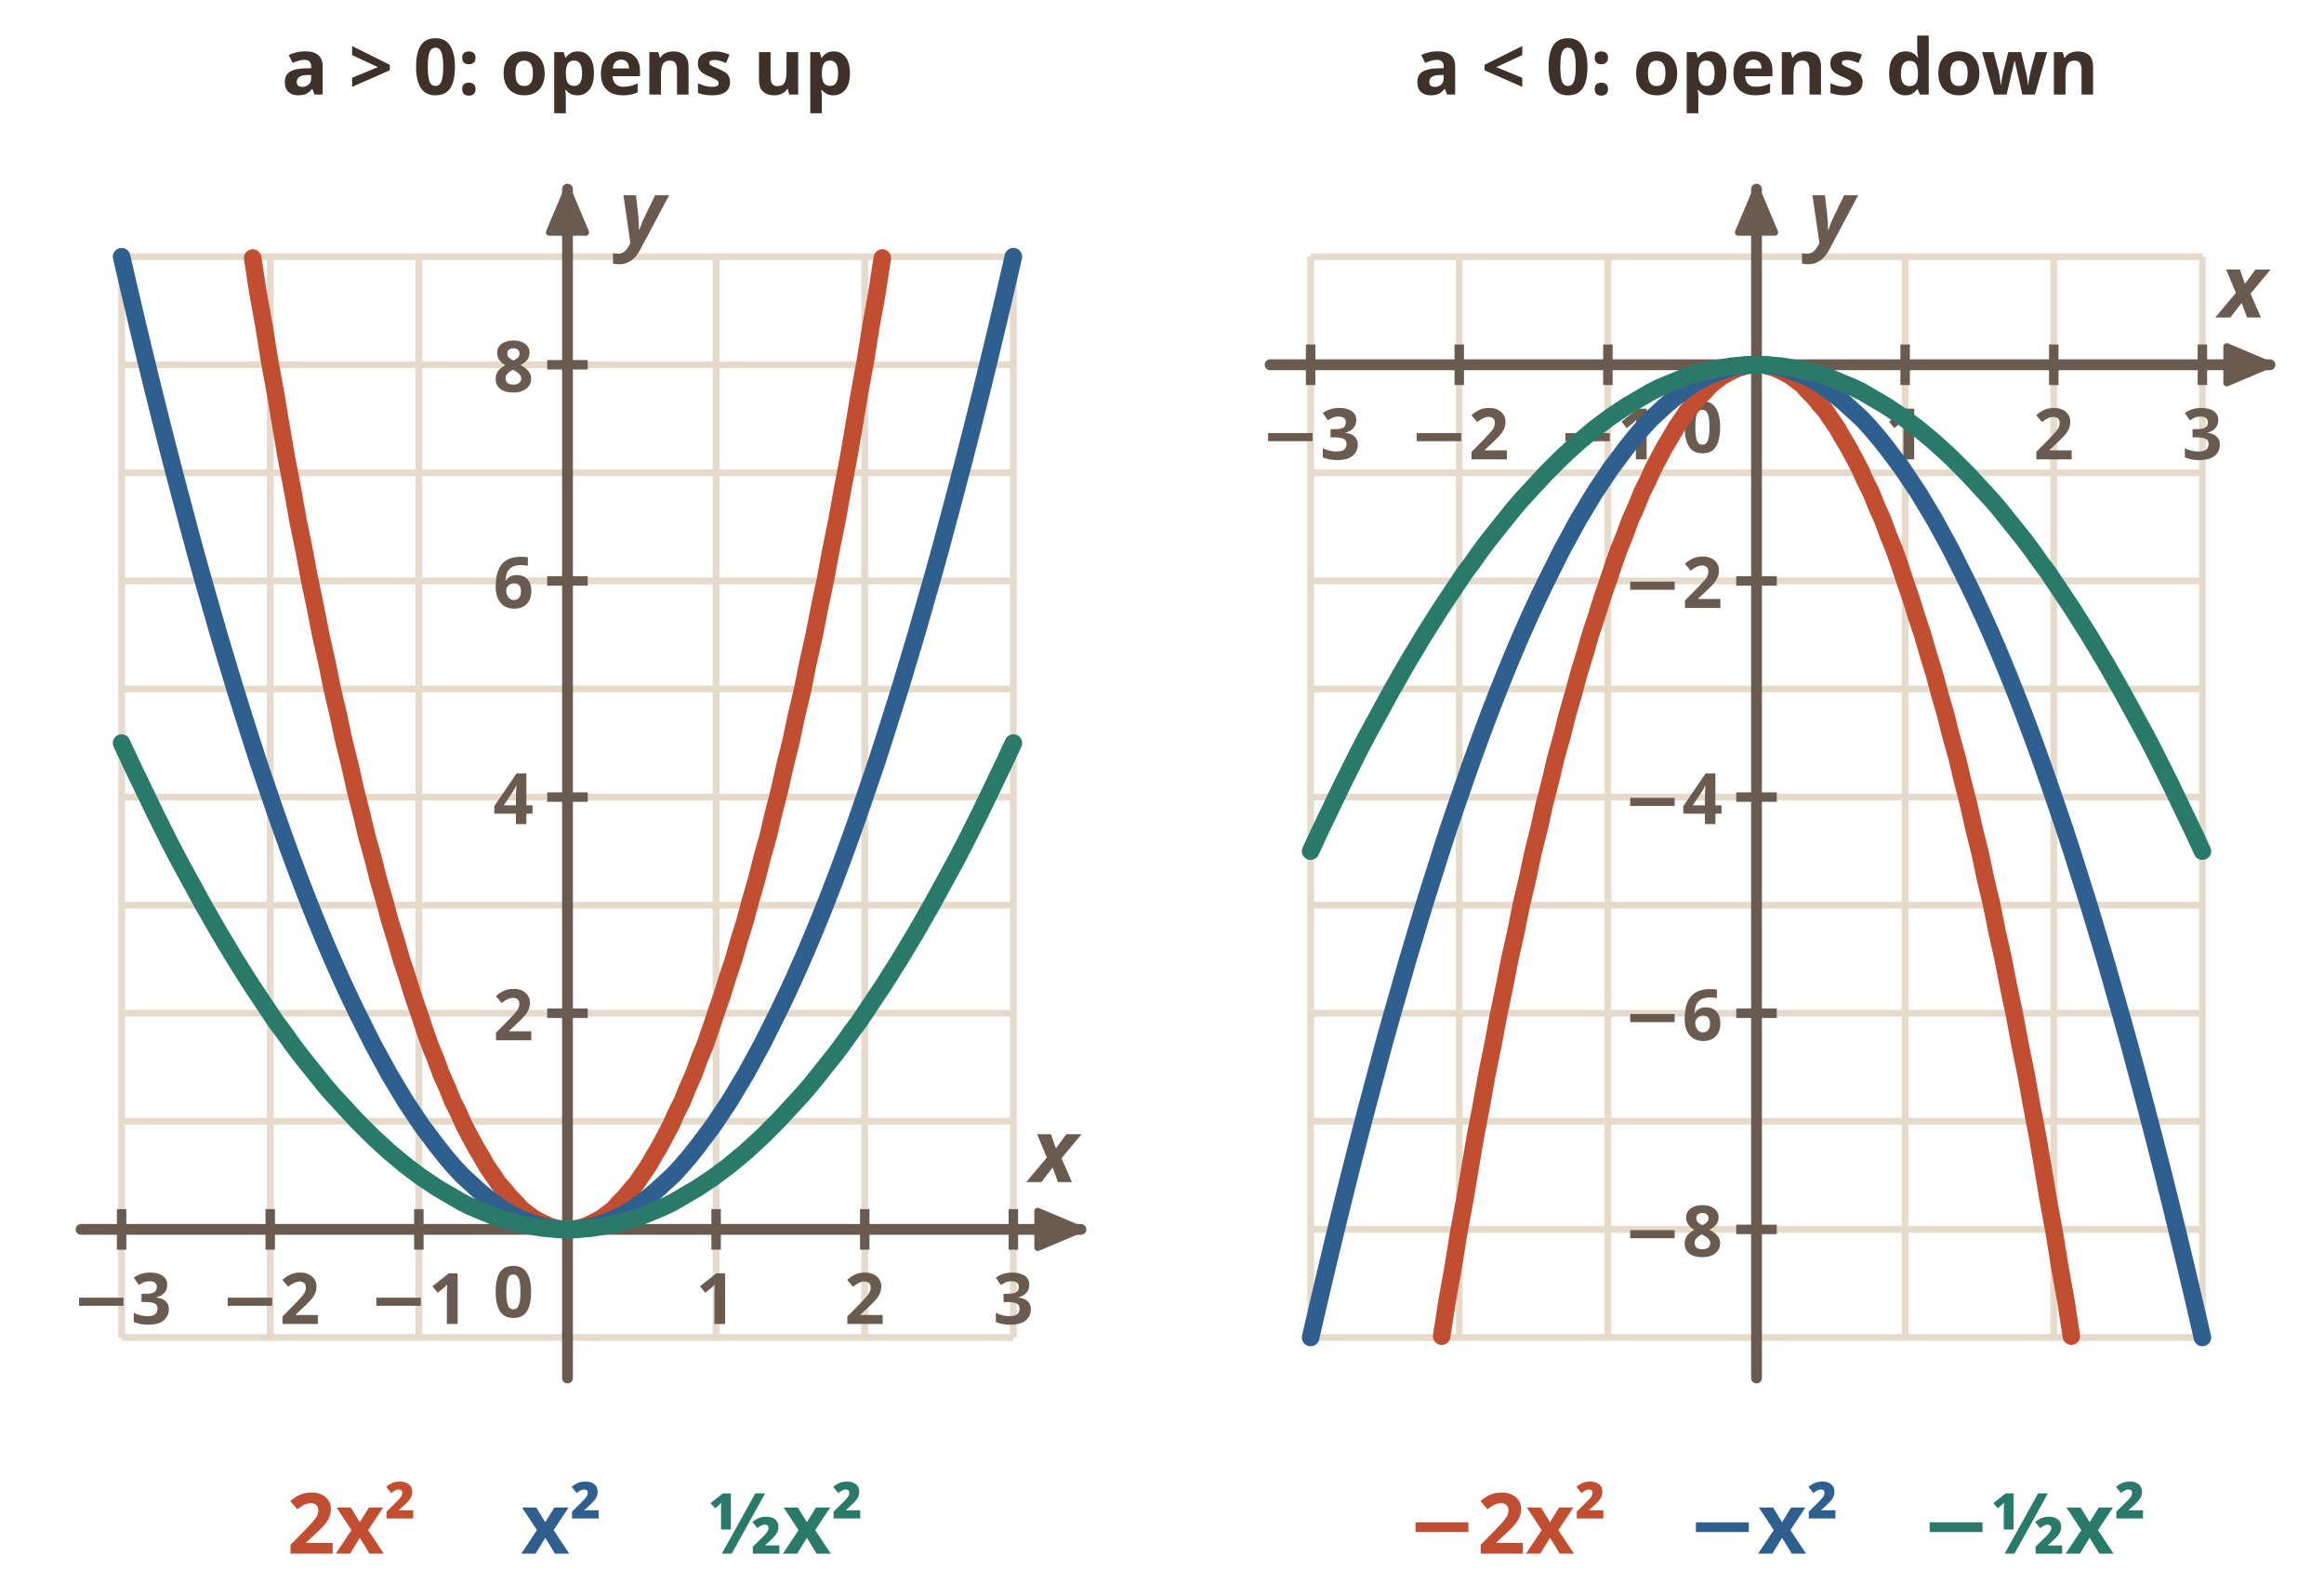
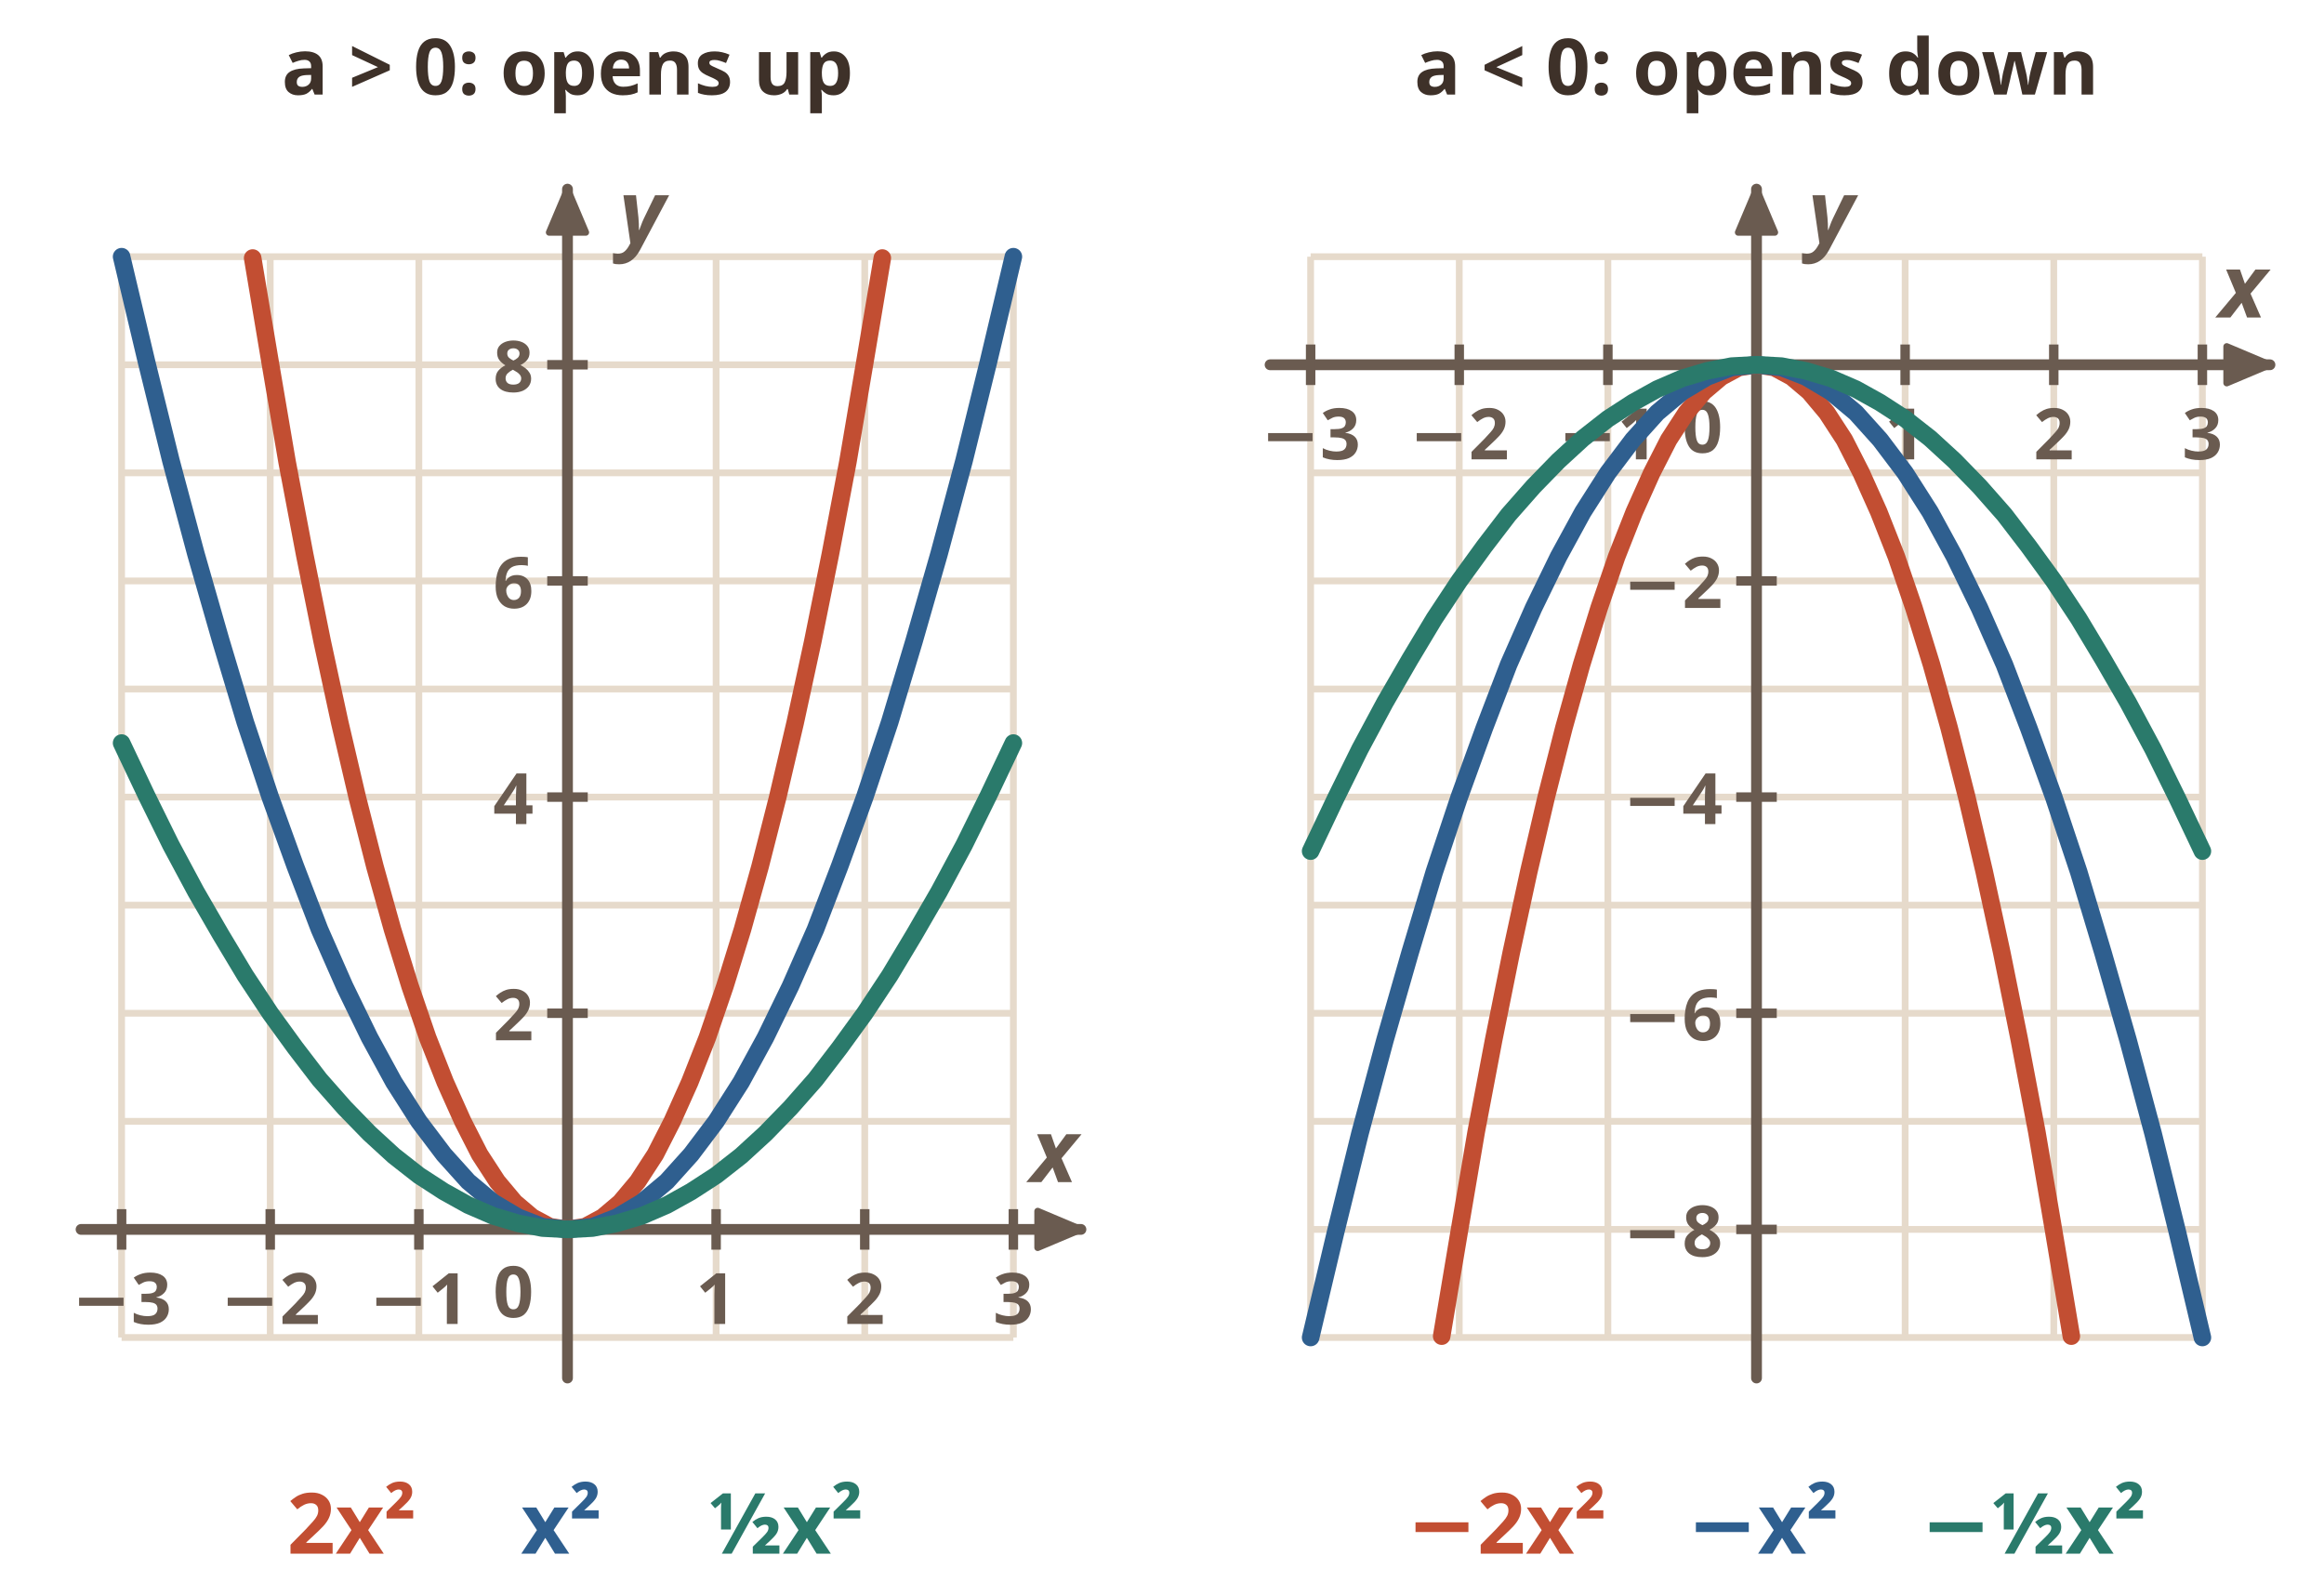
<svg xmlns="http://www.w3.org/2000/svg" viewBox="0 0 344 236" font-family="HighNunito">
  <g transform="translate(0.0,20)">
    <g>
      <path d="M18 178V18M40 178V18M62 178V18M84 178V18M106 178V18M128 178V18M150 178V18M18 178H150M18 162H150M18 146H150M18 130H150M18 114H150M18 98H150M18 82H150M18 66H150M18 50H150M18 34H150M18 18H150" stroke="#E6DACB" stroke-width="1" fill="none" />
      <line x1="12" y1="162" x2="160" y2="162" stroke="#6A5B50" stroke-width="1.6" stroke-linecap="round" />
      <path d="M160 162 L153.6 164.7 L153.6 159.3 Z" fill="#6A5B50" stroke="#6A5B50" stroke-width="1" stroke-linejoin="round" stroke-linecap="round" />
      <text x="156" y="155" font-size="13" text-anchor="middle" fill="#6A5B50" font-weight="800" font-style="italic">x</text>
      <line x1="84" y1="184" x2="84" y2="8" stroke="#6A5B50" stroke-width="1.6" stroke-linecap="round" />
      <path d="M84 8 L86.7 14.4 L81.3 14.4 Z" fill="#6A5B50" stroke="#6A5B50" stroke-width="1" stroke-linejoin="round" stroke-linecap="round" />
      <text x="95" y="16" font-size="13" text-anchor="middle" fill="#6A5B50" font-weight="800" font-style="italic">y</text>
      <text x="18" y="176" font-size="10.5" text-anchor="middle" fill="#6A5B50" font-weight="600">−3</text>
      <text x="40" y="176" font-size="10.5" text-anchor="middle" fill="#6A5B50" font-weight="600">−2</text>
      <text x="62" y="176" font-size="10.5" text-anchor="middle" fill="#6A5B50" font-weight="600">−1</text>
      <text x="106" y="176" font-size="10.5" text-anchor="middle" fill="#6A5B50" font-weight="600">1</text>
      <text x="128" y="176" font-size="10.5" text-anchor="middle" fill="#6A5B50" font-weight="600">2</text>
      <text x="150" y="176" font-size="10.5" text-anchor="middle" fill="#6A5B50" font-weight="600">3</text>
      <text x="79" y="134" font-size="10.5" text-anchor="end" fill="#6A5B50" font-weight="600">2</text>
      <text x="79" y="102" font-size="10.5" text-anchor="end" fill="#6A5B50" font-weight="600">4</text>
      <text x="79" y="70" font-size="10.5" text-anchor="end" fill="#6A5B50" font-weight="600">6</text>
      <text x="79" y="38" font-size="10.5" text-anchor="end" fill="#6A5B50" font-weight="600">8</text>
      <path d="M18 159v6M40 159v6M62 159v6M106 159v6M128 159v6M150 159v6M81 130h6M81 98h6M81 66h6M81 34h6" stroke="#6A5B50" stroke-width="1.4" fill="none" />
      <text x="79" y="175" font-size="10.5" text-anchor="end" fill="#6A5B50" font-weight="600">0</text>
-       <path d="M37.4 18.2 L38.2 23.4 L39.1 28.4 L39.9 33.4 L40.8 38.3 L41.6 43.1 L42.4 47.8 L43.3 52.5 L44.1 57 L45 61.4 L45.8 65.7 L46.7 70 L47.5 74.1 L48.4 78.1 L49.2 82.1 L50.1 85.9 L50.9 89.7 L51.8 93.3 L52.6 96.9 L53.5 100.4 L54.3 103.8 L55.2 107 L56 110.2 L56.9 113.3 L57.7 116.3 L58.6 119.2 L59.4 122 L60.3 124.7 L61.1 127.3 L62 129.9 L62.8 132.3 L63.6 134.6 L64.5 136.8 L65.3 139 L66.2 141 L67 143 L67.9 144.8 L68.7 146.6 L69.6 148.3 L70.4 149.8 L71.3 151.3 L72.1 152.7 L73 154 L73.8 155.2 L74.7 156.2 L75.5 157.2 L76.4 158.1 L77.2 159 L78.1 159.7 L78.9 160.3 L79.8 160.8 L80.6 161.2 L81.5 161.6 L82.3 161.8 L83.2 162 L84 162 L84.8 162 L85.7 161.8 L86.5 161.6 L87.4 161.2 L88.2 160.8 L89.1 160.3 L89.9 159.7 L90.8 159 L91.6 158.1 L92.5 157.2 L93.3 156.2 L94.2 155.2 L95 154 L95.9 152.7 L96.7 151.3 L97.6 149.8 L98.4 148.3 L99.3 146.6 L100.1 144.8 L101 143 L101.8 141 L102.7 139 L103.5 136.8 L104.4 134.6 L105.2 132.3 L106 129.9 L106.9 127.3 L107.7 124.7 L108.6 122 L109.4 119.2 L110.3 116.3 L111.1 113.3 L112 110.2 L112.8 107 L113.7 103.8 L114.5 100.4 L115.4 96.9 L116.2 93.3 L117.1 89.7 L117.9 85.9 L118.8 82.1 L119.6 78.1 L120.5 74.1 L121.3 70 L122.2 65.7 L123 61.4 L123.9 57 L124.7 52.5 L125.6 47.8 L126.4 43.1 L127.2 38.3 L128.1 33.4 L128.9 28.4 L129.8 23.4 L130.6 18.2" fill="none" stroke="#C24E32" stroke-width="2.6" stroke-linejoin="round" stroke-linecap="round" />
-       <path d="M18 18 L19.2 23.2 L20.4 28.3 L21.6 33.3 L22.8 38.2 L24 43 L25.2 47.7 L26.4 52.3 L27.6 56.8 L28.8 61.3 L30 65.6 L31.2 69.8 L32.4 74 L33.6 78 L34.8 82 L36 85.8 L37.2 89.6 L38.4 93.3 L39.6 96.8 L40.8 100.3 L42 103.7 L43.2 107 L44.4 110.2 L45.6 113.3 L46.8 116.3 L48 119.2 L49.2 122 L50.4 124.7 L51.6 127.3 L52.8 129.8 L54 132.2 L55.2 134.6 L56.4 136.8 L57.6 139 L58.8 141 L60 143 L61.2 144.8 L62.4 146.6 L63.6 148.2 L64.8 149.8 L66 151.3 L67.2 152.7 L68.4 154 L69.6 155.1 L70.8 156.2 L72 157.2 L73.2 158.1 L74.4 159 L75.6 159.7 L76.8 160.3 L78 160.8 L79.2 161.2 L80.4 161.6 L81.6 161.8 L82.8 162 L84 162 L85.2 162 L86.4 161.8 L87.6 161.6 L88.8 161.2 L90 160.8 L91.2 160.3 L92.4 159.7 L93.6 159 L94.8 158.1 L96 157.2 L97.2 156.2 L98.4 155.1 L99.6 154 L100.8 152.7 L102 151.3 L103.2 149.8 L104.4 148.2 L105.6 146.6 L106.8 144.8 L108 143 L109.2 141 L110.4 139 L111.6 136.8 L112.8 134.6 L114 132.2 L115.2 129.8 L116.4 127.3 L117.6 124.7 L118.8 122 L120 119.2 L121.2 116.3 L122.4 113.3 L123.6 110.2 L124.8 107 L126 103.7 L127.2 100.3 L128.4 96.8 L129.6 93.3 L130.8 89.6 L132 85.8 L133.2 82 L134.4 78 L135.6 74 L136.8 69.8 L138 65.6 L139.2 61.3 L140.4 56.8 L141.6 52.3 L142.8 47.7 L144 43 L145.2 38.2 L146.4 33.3 L147.6 28.3 L148.8 23.2 L150 18" fill="none" stroke="#2F5F8F" stroke-width="2.6" stroke-linejoin="round" stroke-linecap="round" />
-       <path d="M18 90 L19.2 92.6 L20.4 95.1 L21.6 97.6 L22.8 100.1 L24 102.5 L25.2 104.9 L26.4 107.2 L27.6 109.4 L28.8 111.6 L30 113.8 L31.2 115.9 L32.4 118 L33.6 120 L34.8 122 L36 123.9 L37.2 125.8 L38.4 127.6 L39.6 129.4 L40.8 131.2 L42 132.8 L43.2 134.5 L44.4 136.1 L45.6 137.6 L46.8 139.1 L48 140.6 L49.2 142 L50.4 143.3 L51.6 144.6 L52.8 145.9 L54 147.1 L55.2 148.3 L56.4 149.4 L57.6 150.5 L58.8 151.5 L60 152.5 L61.2 153.4 L62.4 154.3 L63.6 155.1 L64.8 155.9 L66 156.6 L67.2 157.3 L68.4 158 L69.6 158.6 L70.8 159.1 L72 159.6 L73.2 160.1 L74.4 160.5 L75.6 160.8 L76.8 161.1 L78 161.4 L79.2 161.6 L80.4 161.8 L81.6 161.9 L82.8 162 L84 162 L85.2 162 L86.4 161.9 L87.6 161.8 L88.8 161.6 L90 161.4 L91.2 161.1 L92.4 160.8 L93.6 160.5 L94.8 160.1 L96 159.6 L97.2 159.1 L98.4 158.6 L99.6 158 L100.8 157.3 L102 156.6 L103.2 155.9 L104.4 155.1 L105.6 154.3 L106.8 153.4 L108 152.5 L109.2 151.5 L110.4 150.5 L111.6 149.4 L112.8 148.3 L114 147.1 L115.2 145.9 L116.4 144.6 L117.6 143.3 L118.8 142 L120 140.6 L121.2 139.1 L122.4 137.6 L123.6 136.1 L124.8 134.5 L126 132.8 L127.2 131.2 L128.4 129.4 L129.6 127.6 L130.8 125.8 L132 123.9 L133.2 122 L134.4 120 L135.6 118 L136.8 115.9 L138 113.8 L139.2 111.6 L140.4 109.4 L141.6 107.2 L142.8 104.9 L144 102.5 L145.2 100.1 L146.4 97.6 L147.6 95.1 L148.8 92.6 L150 90" fill="none" stroke="#2A7A6B" stroke-width="2.6" stroke-linejoin="round" stroke-linecap="round" />
+       <path d="M37.4 18.2 L40 33.7 L42.5 48.4 L45.1 62.1 L47.7 75 L50.3 87 L52.9 98.1 L55.5 108.3 L58.1 117.6 L60.7 126 L63.3 133.6 L65.9 140.2 L68.5 146 L71 150.9 L73.6 154.9 L76.2 158 L78.8 160.2 L81.4 161.6 L84 162 L86.6 161.6 L89.2 160.2 L91.8 158 L94.4 154.9 L97 150.9 L99.5 146 L102.1 140.2 L104.7 133.6 L107.3 126 L109.9 117.6 L112.5 108.3 L115.1 98.1 L117.7 87 L120.3 75 L122.9 62.1 L125.5 48.4 L128 33.7 L130.6 18.2" fill="none" stroke="#C24E32" stroke-width="2.6" stroke-linejoin="round" stroke-linecap="round" />
+       <path d="M18 18 L21.7 33.6 L25.3 48.2 L29 62 L32.7 74.9 L36.3 86.9 L40 98 L43.7 108.2 L47.3 117.6 L51 126 L54.7 133.6 L58.3 140.2 L62 146 L65.7 150.9 L69.3 154.9 L73 158 L76.7 160.2 L80.3 161.6 L84 162 L87.7 161.6 L91.3 160.2 L95 158 L98.7 154.9 L102.3 150.9 L106 146 L109.7 140.2 L113.3 133.6 L117 126 L120.7 117.6 L124.3 108.2 L128 98 L131.7 86.9 L135.3 74.9 L139 62 L142.7 48.2 L146.3 33.6 L150 18" fill="none" stroke="#2F5F8F" stroke-width="2.6" stroke-linejoin="round" stroke-linecap="round" />
+       <path d="M18 90 L21.7 97.8 L25.3 105.1 L29 112 L32.7 118.4 L36.3 124.4 L40 130 L43.7 135.1 L47.3 139.8 L51 144 L54.7 147.8 L58.3 151.1 L62 154 L65.7 156.4 L69.3 158.4 L73 160 L76.7 161.1 L80.3 161.8 L84 162 L87.7 161.8 L91.3 161.1 L95 160 L98.7 158.4 L102.3 156.4 L106 154 L109.7 151.1 L113.3 147.8 L117 144 L120.7 139.8 L124.3 135.1 L128 130 L131.7 124.4 L135.3 118.4 L139 112 L142.7 105.1 L146.3 97.8 L150 90" fill="none" stroke="#2A7A6B" stroke-width="2.6" stroke-linejoin="round" stroke-linecap="round" />
    </g>
    <text x="42.5" y="210" font-size="12.5" fill="#C24E32" font-weight="800">2x²</text>
    <text x="77.1" y="210" font-size="12.5" fill="#2F5F8F" font-weight="800">x²</text>
    <text x="104.9" y="210" font-size="12.5" fill="#2A7A6B" font-weight="800">½x²</text>
  </g>
  <text x="84" y="14" font-size="11.5" text-anchor="middle" fill="#3E3129" font-weight="800">a &gt; 0: opens up</text>
  <g transform="translate(176.0,20)">
    <g>
      <path d="M18 178V18M40 178V18M62 178V18M84 178V18M106 178V18M128 178V18M150 178V18M18 178H150M18 162H150M18 146H150M18 130H150M18 114H150M18 98H150M18 82H150M18 66H150M18 50H150M18 34H150M18 18H150" stroke="#E6DACB" stroke-width="1" fill="none" />
      <line x1="12" y1="34" x2="160" y2="34" stroke="#6A5B50" stroke-width="1.6" stroke-linecap="round" />
      <path d="M160 34 L153.6 36.7 L153.6 31.3 Z" fill="#6A5B50" stroke="#6A5B50" stroke-width="1" stroke-linejoin="round" stroke-linecap="round" />
      <text x="156" y="27" font-size="13" text-anchor="middle" fill="#6A5B50" font-weight="800" font-style="italic">x</text>
      <line x1="84" y1="184" x2="84" y2="8" stroke="#6A5B50" stroke-width="1.6" stroke-linecap="round" />
      <path d="M84 8 L86.7 14.4 L81.3 14.4 Z" fill="#6A5B50" stroke="#6A5B50" stroke-width="1" stroke-linejoin="round" stroke-linecap="round" />
      <text x="95" y="16" font-size="13" text-anchor="middle" fill="#6A5B50" font-weight="800" font-style="italic">y</text>
      <text x="18" y="48" font-size="10.5" text-anchor="middle" fill="#6A5B50" font-weight="600">−3</text>
      <text x="40" y="48" font-size="10.5" text-anchor="middle" fill="#6A5B50" font-weight="600">−2</text>
      <text x="62" y="48" font-size="10.5" text-anchor="middle" fill="#6A5B50" font-weight="600">−1</text>
      <text x="106" y="48" font-size="10.5" text-anchor="middle" fill="#6A5B50" font-weight="600">1</text>
      <text x="128" y="48" font-size="10.5" text-anchor="middle" fill="#6A5B50" font-weight="600">2</text>
      <text x="150" y="48" font-size="10.5" text-anchor="middle" fill="#6A5B50" font-weight="600">3</text>
      <text x="79" y="166" font-size="10.5" text-anchor="end" fill="#6A5B50" font-weight="600">−8</text>
      <text x="79" y="134" font-size="10.5" text-anchor="end" fill="#6A5B50" font-weight="600">−6</text>
      <text x="79" y="102" font-size="10.5" text-anchor="end" fill="#6A5B50" font-weight="600">−4</text>
      <text x="79" y="70" font-size="10.5" text-anchor="end" fill="#6A5B50" font-weight="600">−2</text>
      <path d="M18 31v6M40 31v6M62 31v6M106 31v6M128 31v6M150 31v6M81 162h6M81 130h6M81 98h6M81 66h6" stroke="#6A5B50" stroke-width="1.4" fill="none" />
      <text x="79" y="47" font-size="10.5" text-anchor="end" fill="#6A5B50" font-weight="600">0</text>
-       <path d="M37.4 177.8 L38.2 172.6 L39.1 167.6 L39.9 162.6 L40.8 157.7 L41.6 152.9 L42.4 148.2 L43.3 143.5 L44.1 139 L45 134.6 L45.8 130.3 L46.7 126 L47.5 121.9 L48.4 117.9 L49.2 113.9 L50.1 110.1 L50.9 106.3 L51.8 102.7 L52.6 99.1 L53.5 95.6 L54.3 92.2 L55.2 89 L56 85.8 L56.9 82.7 L57.7 79.7 L58.6 76.8 L59.4 74 L60.3 71.3 L61.1 68.7 L62 66.1 L62.8 63.7 L63.6 61.4 L64.5 59.2 L65.3 57 L66.2 55 L67 53 L67.9 51.2 L68.7 49.4 L69.6 47.7 L70.4 46.2 L71.3 44.7 L72.1 43.3 L73 42 L73.8 40.8 L74.7 39.8 L75.5 38.8 L76.4 37.9 L77.2 37 L78.1 36.3 L78.9 35.7 L79.8 35.2 L80.6 34.8 L81.5 34.4 L82.3 34.2 L83.2 34 L84 34 L84.8 34 L85.7 34.2 L86.5 34.4 L87.4 34.8 L88.2 35.2 L89.1 35.7 L89.9 36.3 L90.8 37 L91.6 37.9 L92.5 38.8 L93.3 39.8 L94.2 40.8 L95 42 L95.9 43.3 L96.7 44.7 L97.6 46.2 L98.4 47.7 L99.3 49.4 L100.1 51.2 L101 53 L101.8 55 L102.7 57 L103.5 59.2 L104.4 61.4 L105.2 63.7 L106 66.1 L106.9 68.7 L107.7 71.3 L108.6 74 L109.4 76.8 L110.3 79.7 L111.1 82.7 L112 85.8 L112.8 89 L113.7 92.2 L114.5 95.6 L115.4 99.1 L116.2 102.7 L117.1 106.3 L117.9 110.1 L118.8 113.9 L119.6 117.9 L120.5 121.9 L121.3 126 L122.2 130.3 L123 134.6 L123.9 139 L124.7 143.5 L125.6 148.2 L126.4 152.9 L127.2 157.7 L128.1 162.6 L128.9 167.6 L129.8 172.6 L130.6 177.8" fill="none" stroke="#C24E32" stroke-width="2.6" stroke-linejoin="round" stroke-linecap="round" />
-       <path d="M18 178 L19.2 172.8 L20.4 167.7 L21.6 162.7 L22.8 157.8 L24 153 L25.2 148.3 L26.4 143.7 L27.6 139.2 L28.8 134.7 L30 130.4 L31.2 126.2 L32.4 122 L33.6 118 L34.8 114 L36 110.2 L37.2 106.4 L38.4 102.7 L39.6 99.2 L40.8 95.7 L42 92.3 L43.2 89 L44.4 85.8 L45.6 82.7 L46.8 79.7 L48 76.8 L49.2 74 L50.4 71.3 L51.6 68.7 L52.8 66.2 L54 63.8 L55.2 61.4 L56.4 59.2 L57.6 57 L58.8 55 L60 53 L61.2 51.2 L62.4 49.4 L63.6 47.8 L64.8 46.2 L66 44.7 L67.2 43.3 L68.4 42 L69.6 40.9 L70.8 39.8 L72 38.8 L73.2 37.9 L74.4 37 L75.6 36.3 L76.8 35.7 L78 35.2 L79.2 34.8 L80.4 34.4 L81.6 34.2 L82.8 34 L84 34 L85.2 34 L86.4 34.2 L87.6 34.4 L88.8 34.8 L90 35.2 L91.2 35.7 L92.4 36.3 L93.6 37 L94.8 37.9 L96 38.8 L97.2 39.8 L98.4 40.9 L99.6 42 L100.8 43.3 L102 44.7 L103.2 46.2 L104.4 47.8 L105.6 49.4 L106.8 51.2 L108 53 L109.2 55 L110.4 57 L111.6 59.2 L112.8 61.4 L114 63.8 L115.2 66.2 L116.4 68.7 L117.6 71.3 L118.8 74 L120 76.8 L121.2 79.7 L122.4 82.7 L123.6 85.8 L124.8 89 L126 92.3 L127.2 95.7 L128.4 99.2 L129.6 102.7 L130.8 106.4 L132 110.2 L133.2 114 L134.4 118 L135.6 122 L136.8 126.2 L138 130.4 L139.2 134.7 L140.4 139.2 L141.6 143.7 L142.8 148.3 L144 153 L145.2 157.8 L146.4 162.7 L147.6 167.7 L148.8 172.8 L150 178" fill="none" stroke="#2F5F8F" stroke-width="2.6" stroke-linejoin="round" stroke-linecap="round" />
-       <path d="M18 106 L19.2 103.4 L20.4 100.9 L21.6 98.4 L22.8 95.9 L24 93.5 L25.2 91.1 L26.4 88.8 L27.6 86.6 L28.8 84.4 L30 82.2 L31.2 80.1 L32.4 78 L33.6 76 L34.8 74 L36 72.1 L37.2 70.2 L38.4 68.4 L39.6 66.6 L40.8 64.8 L42 63.2 L43.2 61.5 L44.4 59.9 L45.6 58.4 L46.8 56.9 L48 55.4 L49.2 54 L50.4 52.7 L51.6 51.4 L52.8 50.1 L54 48.9 L55.2 47.7 L56.4 46.6 L57.6 45.5 L58.8 44.5 L60 43.5 L61.2 42.6 L62.4 41.7 L63.6 40.9 L64.8 40.1 L66 39.4 L67.2 38.7 L68.4 38 L69.6 37.4 L70.8 36.9 L72 36.4 L73.2 35.9 L74.4 35.5 L75.6 35.2 L76.8 34.9 L78 34.6 L79.2 34.4 L80.4 34.2 L81.6 34.1 L82.8 34 L84 34 L85.2 34 L86.4 34.1 L87.6 34.2 L88.8 34.4 L90 34.6 L91.2 34.9 L92.4 35.2 L93.6 35.5 L94.8 35.9 L96 36.4 L97.2 36.9 L98.4 37.4 L99.6 38 L100.8 38.7 L102 39.4 L103.2 40.1 L104.4 40.9 L105.6 41.7 L106.8 42.6 L108 43.5 L109.2 44.5 L110.4 45.5 L111.6 46.6 L112.8 47.7 L114 48.9 L115.2 50.1 L116.4 51.4 L117.6 52.7 L118.8 54 L120 55.4 L121.2 56.9 L122.4 58.4 L123.6 59.9 L124.8 61.5 L126 63.2 L127.2 64.8 L128.4 66.6 L129.6 68.4 L130.8 70.2 L132 72.1 L133.2 74 L134.4 76 L135.6 78 L136.8 80.1 L138 82.2 L139.2 84.4 L140.4 86.6 L141.6 88.8 L142.8 91.1 L144 93.5 L145.2 95.9 L146.4 98.4 L147.6 100.9 L148.8 103.4 L150 106" fill="none" stroke="#2A7A6B" stroke-width="2.6" stroke-linejoin="round" stroke-linecap="round" />
+       <path d="M37.4 177.8 L40 162.3 L42.5 147.6 L45.1 133.9 L47.7 121 L50.3 109 L52.9 97.9 L55.5 87.7 L58.1 78.4 L60.7 70 L63.3 62.4 L65.9 55.8 L68.5 50 L71 45.1 L73.6 41.1 L76.2 38 L78.8 35.8 L81.4 34.4 L84 34 L86.6 34.4 L89.2 35.8 L91.8 38 L94.4 41.1 L97 45.1 L99.5 50 L102.1 55.8 L104.7 62.4 L107.3 70 L109.9 78.4 L112.5 87.7 L115.1 97.9 L117.7 109 L120.3 121 L122.9 133.9 L125.5 147.6 L128 162.3 L130.6 177.8" fill="none" stroke="#C24E32" stroke-width="2.6" stroke-linejoin="round" stroke-linecap="round" />
+       <path d="M18 178 L21.7 162.4 L25.3 147.8 L29 134 L32.7 121.1 L36.3 109.1 L40 98 L43.7 87.8 L47.3 78.4 L51 70 L54.7 62.4 L58.3 55.8 L62 50 L65.7 45.1 L69.3 41.1 L73 38 L76.7 35.8 L80.3 34.4 L84 34 L87.7 34.4 L91.3 35.8 L95 38 L98.7 41.1 L102.3 45.1 L106 50 L109.7 55.8 L113.3 62.4 L117 70 L120.7 78.4 L124.3 87.8 L128 98 L131.7 109.1 L135.3 121.1 L139 134 L142.7 147.8 L146.3 162.4 L150 178" fill="none" stroke="#2F5F8F" stroke-width="2.6" stroke-linejoin="round" stroke-linecap="round" />
+       <path d="M18 106 L21.7 98.2 L25.3 90.9 L29 84 L32.7 77.6 L36.3 71.6 L40 66 L43.7 60.9 L47.3 56.2 L51 52 L54.7 48.2 L58.3 44.9 L62 42 L65.7 39.6 L69.3 37.6 L73 36 L76.7 34.9 L80.3 34.2 L84 34 L87.7 34.2 L91.3 34.9 L95 36 L98.7 37.6 L102.3 39.6 L106 42 L109.7 44.9 L113.3 48.2 L117 52 L120.7 56.2 L124.3 60.9 L128 66 L131.7 71.6 L135.3 77.6 L139 84 L142.7 90.9 L146.3 98.2 L150 106" fill="none" stroke="#2A7A6B" stroke-width="2.6" stroke-linejoin="round" stroke-linecap="round" />
    </g>
    <text x="32.2" y="210" font-size="12.5" fill="#C24E32" font-weight="800">−2x²</text>
    <text x="73.7" y="210" font-size="12.5" fill="#2F5F8F" font-weight="800">−x²</text>
    <text x="108.3" y="210" font-size="12.5" fill="#2A7A6B" font-weight="800">−½x²</text>
  </g>
  <text x="260" y="14" font-size="11.5" text-anchor="middle" fill="#3E3129" font-weight="800">a &lt; 0: opens down</text>
</svg>
